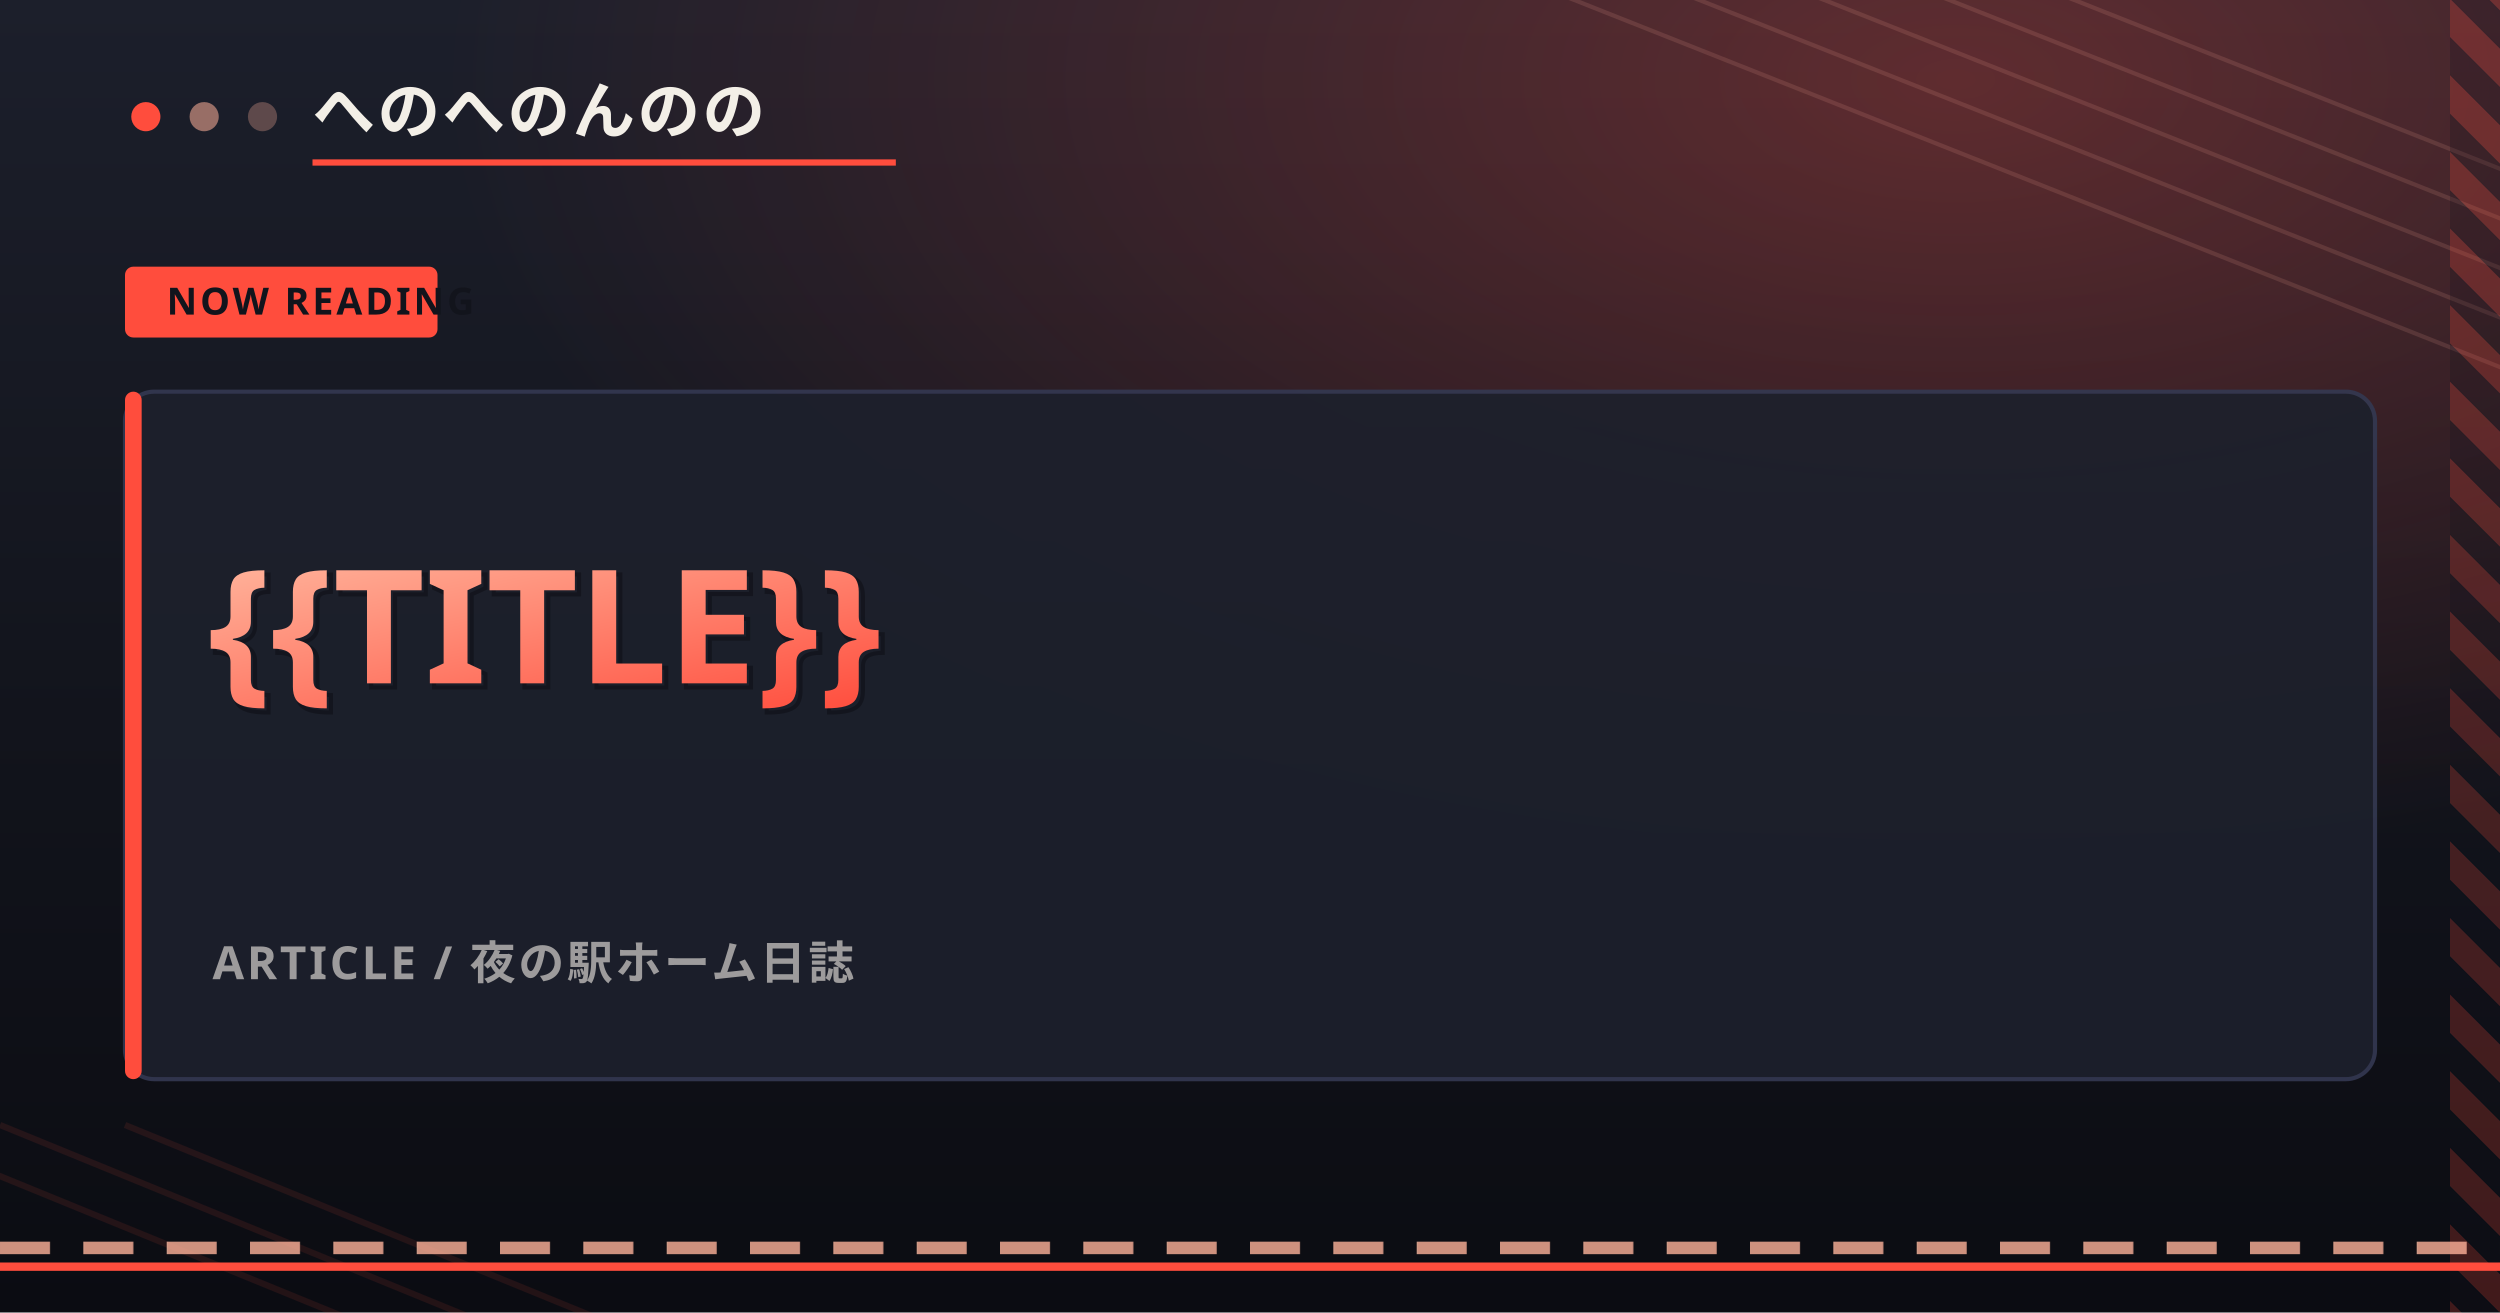
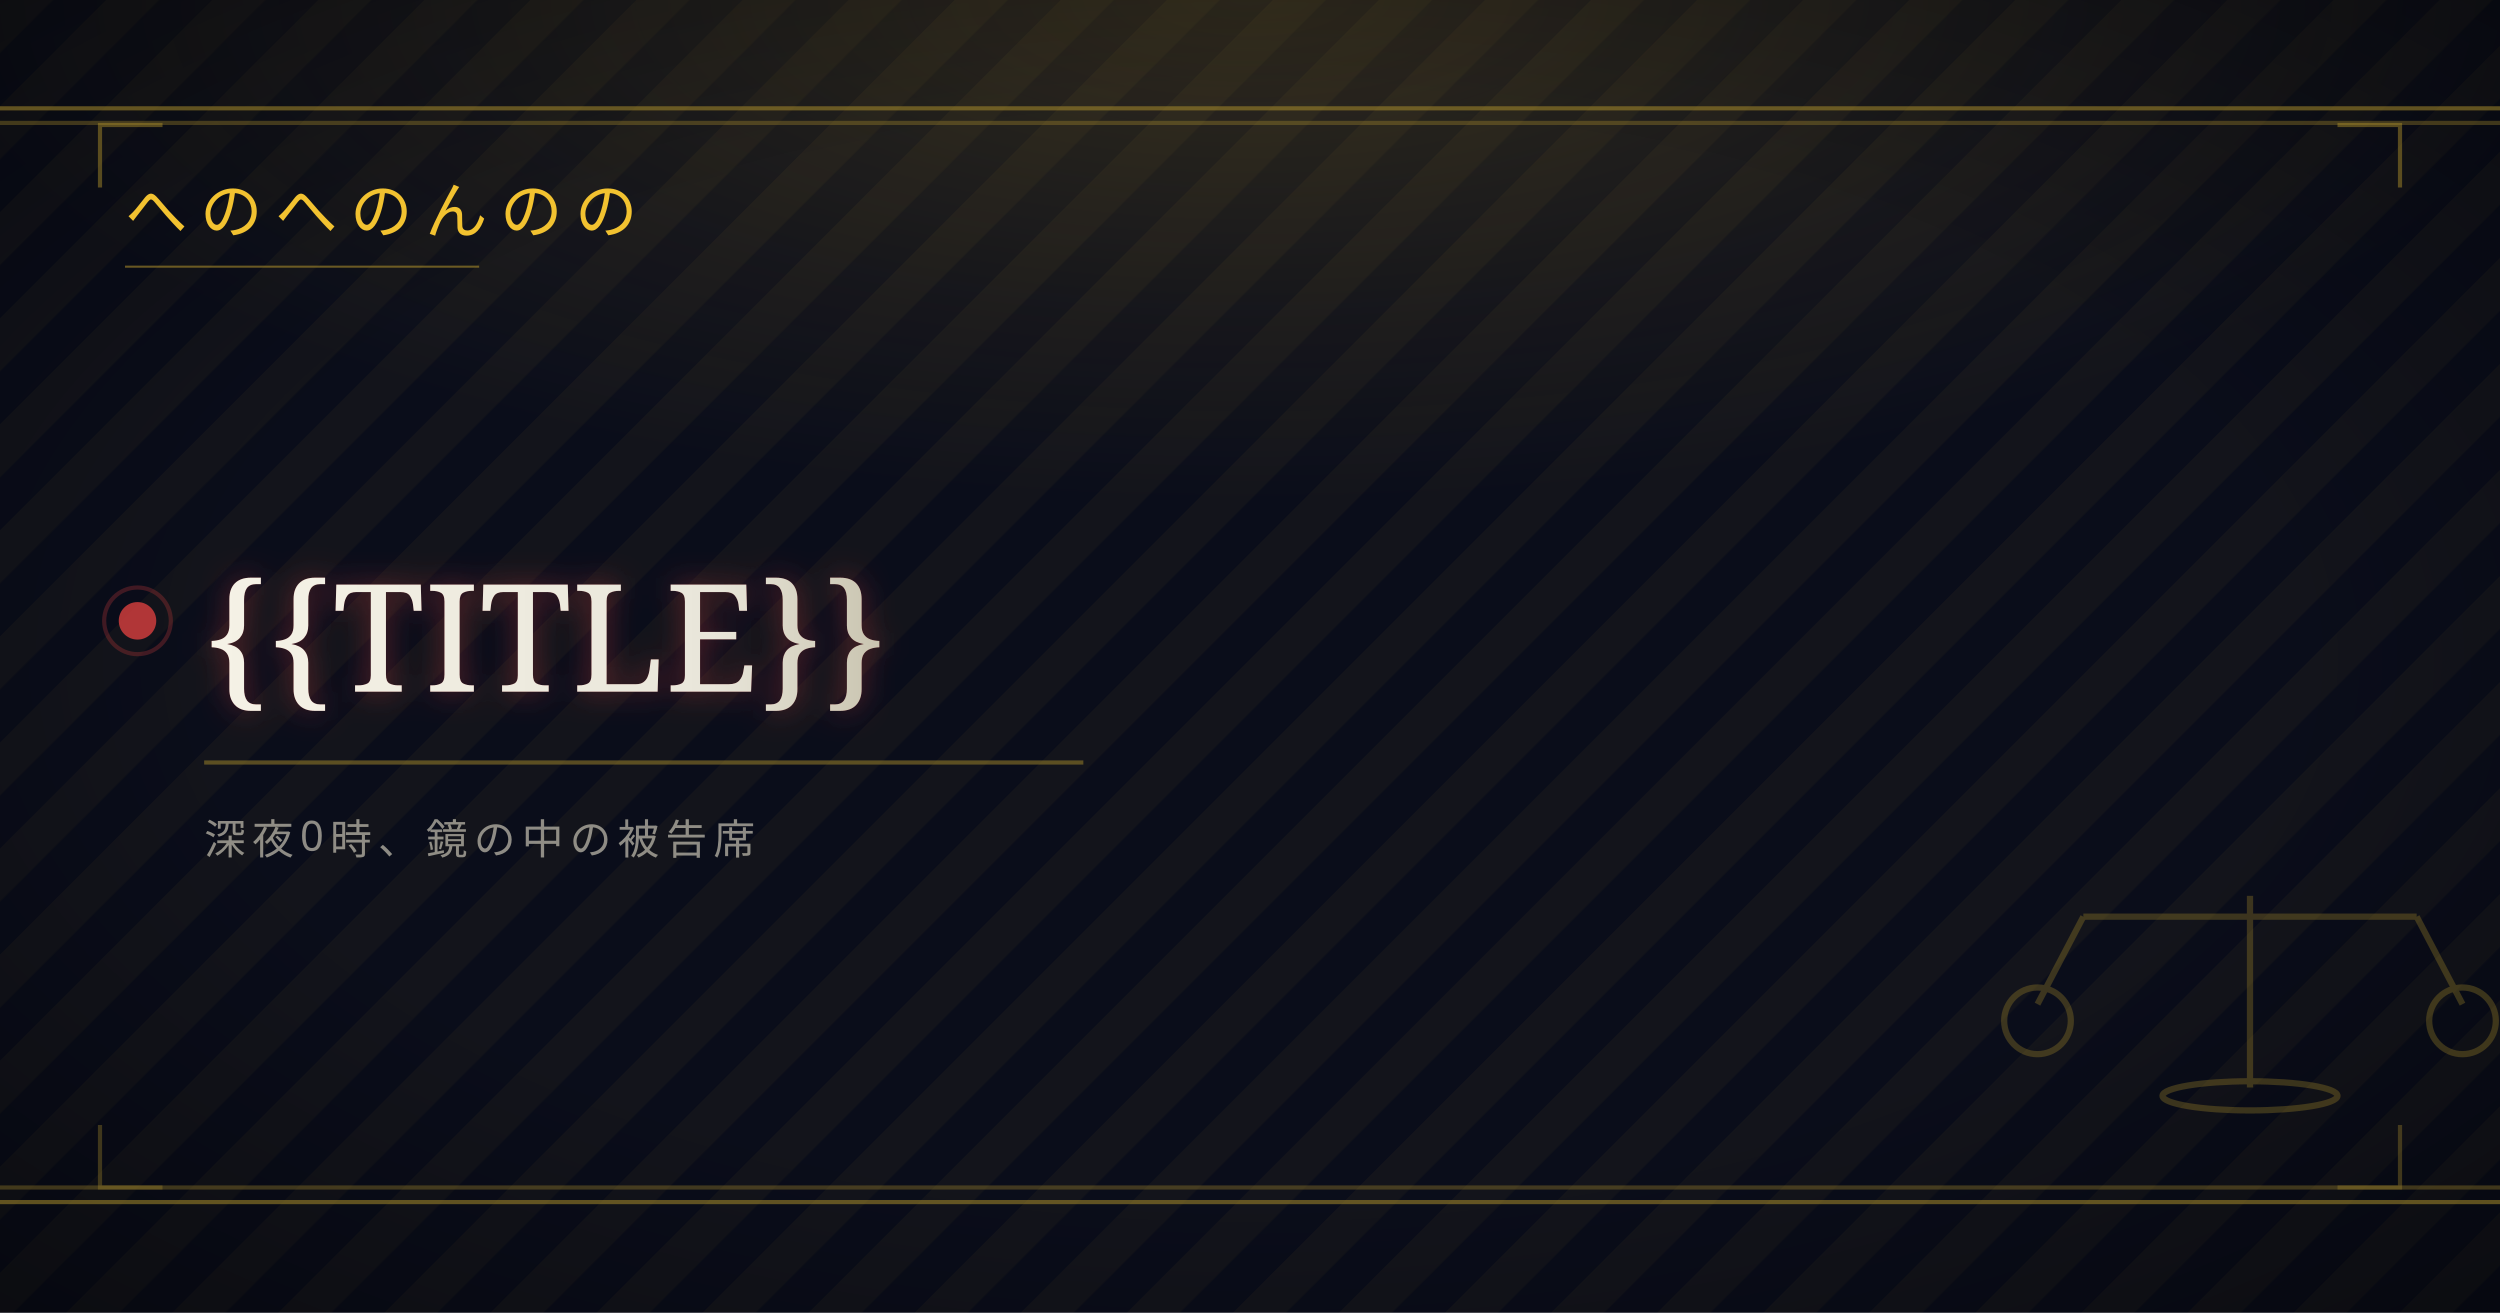
<svg xmlns="http://www.w3.org/2000/svg" width="1200" height="630" viewBox="0 0 1200 630">
  <defs>
-     <linearGradient id="bgGrad" x1="0" y1="0" x2="0" y2="630" gradientUnits="userSpaceOnUse">
-       <stop offset="0%" stop-color="#1c1f2b" />
-       <stop offset="55%" stop-color="#12141c" />
-       <stop offset="100%" stop-color="#0b0c12" />
+     <pattern id="diagStripes" patternUnits="userSpaceOnUse" width="36" height="36" patternTransform="rotate(45)">
+       <rect x="0" y="0" width="36" height="36" fill="#0a0d1a" />
+       <rect x="0" y="0" width="18" height="36" fill="#f2c230" opacity="0.04" />
+     </pattern>
+     <radialGradient id="spotlight" cx="50%" cy="0%" r="75%">
+       <stop offset="0%" stop-color="#f2c230" stop-opacity="0.16" />
+       <stop offset="45%" stop-color="#f2c230" stop-opacity="0.05" />
+       <stop offset="70%" stop-color="#f2c230" stop-opacity="0" />
+     </radialGradient>
+     <radialGradient id="vignette" cx="50%" cy="50%" r="75%">
+       <stop offset="55%" stop-color="#000000" stop-opacity="0" />
+       <stop offset="100%" stop-color="#000000" stop-opacity="0.45" />
+     </radialGradient>
+     <linearGradient id="titleFade" x1="0%" y1="0%" x2="100%" y2="0%">
+       <stop offset="0%" stop-color="#f5f2e6" />
+       <stop offset="75%" stop-color="#e9e6da" />
+       <stop offset="100%" stop-color="#c9c4b0" />
    </linearGradient>
-     <linearGradient id="titleGrad" x1="0" y1="0" x2="1" y2="1">
-       <stop offset="0%" stop-color="#ffb199" />
-       <stop offset="100%" stop-color="#ff4d3d" />
-     </linearGradient>
-     <radialGradient id="glow" cx="78%" cy="6%" r="60%">
-       <stop offset="0%" stop-color="#ff4d3d" stop-opacity="0.30" />
-       <stop offset="100%" stop-color="#ff4d3d" stop-opacity="0" />
-     </radialGradient>
-     <pattern id="trackDashes" width="40" height="6" patternUnits="userSpaceOnUse">
-       <rect x="0" y="0" width="24" height="6" fill="#ffb199" />
-     </pattern>
-     <pattern id="hazard" width="26" height="26" patternUnits="userSpaceOnUse" patternTransform="rotate(45)">
-       <rect width="26" height="13" fill="#ff4d3d" />
-       <rect y="13" width="26" height="13" fill="#12141c" />
-     </pattern>
+     <filter id="glow" x="-30%" y="-30%" width="160%" height="160%">
+       <feGaussianBlur stdDeviation="7" result="blur" />
+       <feMerge>
+         <feMergeNode in="blur" />
+         <feMergeNode in="SourceGraphic" />
+       </feMerge>
+     </filter>
  </defs>
-   <rect width="1200" height="630" fill="url(#bgGrad)" />
-   <rect width="1200" height="630" fill="url(#glow)" />
-   <g stroke="#ffb199" stroke-width="2" opacity="0.14">
-     <line x1="680" y1="-30" x2="1260" y2="200" />
-     <line x1="740" y1="-30" x2="1320" y2="200" />
-     <line x1="800" y1="-30" x2="1380" y2="200" />
-     <line x1="860" y1="-30" x2="1440" y2="200" />
-     <line x1="920" y1="-30" x2="1500" y2="200" />
+   <rect x="0" y="0" width="1200" height="630" fill="#0a0d1a" />
+   <rect x="0" y="0" width="1200" height="630" fill="url(#diagStripes)" />
+   <rect x="0" y="0" width="1200" height="460" fill="url(#spotlight)" />
+   <rect x="0" y="0" width="1200" height="630" fill="url(#vignette)" />
+   <line x1="0" y1="52" x2="1200" y2="52" stroke="#a68a2a" stroke-width="2" opacity="0.55" />
+   <line x1="0" y1="59" x2="1200" y2="59" stroke="#a68a2a" stroke-width="2" opacity="0.35" />
+   <line x1="0" y1="570" x2="1200" y2="570" stroke="#a68a2a" stroke-width="2" opacity="0.35" />
+   <line x1="0" y1="577" x2="1200" y2="577" stroke="#a68a2a" stroke-width="2" opacity="0.55" />
+   <path d="M 48 90 L 48 60 L 78 60" fill="none" stroke="#a68a2a" stroke-width="2" opacity="0.5" />
+   <path d="M 1152 90 L 1152 60 L 1122 60" fill="none" stroke="#a68a2a" stroke-width="2" opacity="0.5" />
+   <path d="M 48 540 L 48 570 L 78 570" fill="none" stroke="#a68a2a" stroke-width="2" opacity="0.35" />
+   <path d="M 1152 540 L 1152 570 L 1122 570" fill="none" stroke="#a68a2a" stroke-width="2" opacity="0.35" />
+   <text x="60" y="112" font-family="serif" font-size="30" letter-spacing="6" fill="#f2c230">へのへのんのの</text>
+   <line x1="60" y1="128" x2="230" y2="128" stroke="#a68a2a" stroke-width="1" opacity="0.6" />
+   <g opacity="0.32" stroke="#a68a2a" stroke-width="3" fill="none">
+     <line x1="1080" y1="430" x2="1080" y2="522" />
+     <line x1="1000" y1="440" x2="1160" y2="440" />
+     <line x1="1000" y1="440" x2="978" y2="482" />
+     <line x1="1160" y1="440" x2="1182" y2="482" />
+     <circle cx="978" cy="490" r="16" />
+     <circle cx="1182" cy="490" r="16" />
+     <ellipse cx="1080" cy="526" rx="42" ry="7" />
  </g>
-   <g stroke="#ff4d3d" stroke-width="3" opacity="0.10">
-     <line x1="-60" y1="540" x2="380" y2="720" />
-     <line x1="0" y1="540" x2="440" y2="720" />
-     <line x1="60" y1="540" x2="500" y2="720" />
-   </g>
-   <rect x="1176" y="0" width="24" height="630" fill="url(#hazard)" opacity="0.22" />
-   <circle cx="70" cy="56" r="7" fill="#ff4d3d" />
-   <circle cx="98" cy="56" r="7" fill="#ffb199" opacity="0.55" />
-   <circle cx="126" cy="56" r="7" fill="#ffb199" opacity="0.3" />
-   <text x="150" y="64" font-family="sans-serif" font-size="30" font-weight="800" fill="#f3efe7" letter-spacing="0.04em">へのへのんのの</text>
-   <line x1="150" y1="78" x2="430" y2="78" stroke="#ff4d3d" stroke-width="3" />
-   <rect x="60" y="128" width="150" height="34" rx="4" fill="#ff4d3d" />
-   <text x="80" y="151" font-family="sans-serif" font-size="18" font-weight="700" fill="#12141c" letter-spacing="0.08em">NOW READING</text>
-   <rect x="60" y="188" width="1080" height="330" rx="14" fill="#1c1f2b" opacity="0.92" stroke="#333750" stroke-width="2" />
-   <rect x="60" y="188" width="8" height="330" rx="4" fill="#ff4d3d" />
-   <text x="102" y="330" font-family="sans-serif" font-size="76" font-weight="800" fill="none" stroke="#0b0c12" stroke-width="2" opacity="0.5">{{TITLE}}</text>
-   <text x="100" y="328" font-family="sans-serif" font-size="76" font-weight="800" fill="url(#titleGrad)">{{TITLE}}</text>
-   <text x="102" y="470" font-family="sans-serif" font-size="22" font-weight="600" fill="#f3efe7" opacity="0.6" letter-spacing="0.06em">ARTICLE / 夜の駅ホーム日誌</text>
-   <rect x="0" y="606" width="1200" height="4" fill="#ff4d3d" />
-   <rect x="0" y="596" width="1200" height="6" fill="url(#trackDashes)" opacity="0.8" />
+   <circle cx="66" cy="298" r="9" fill="#c23a3a" opacity="0.9" />
+   <circle cx="66" cy="298" r="16" fill="none" stroke="#c23a3a" opacity="0.3" stroke-width="2" />
+   <text x="98" y="332" font-family="serif" font-size="72" fill="#c23a3a" opacity="0.5" filter="url(#glow)">{{TITLE}}</text>
+   <text x="98" y="332" font-family="serif" font-size="72" fill="url(#titleFade)">{{TITLE}}</text>
+   <line x1="98" y1="366" x2="520" y2="366" stroke="#a68a2a" stroke-width="2" opacity="0.5" />
+   <text x="98" y="410" font-family="sans-serif" font-size="20" letter-spacing="3" fill="#b9b6a8" opacity="0.75">深夜0時、鏡の中の被告席</text>
</svg>
